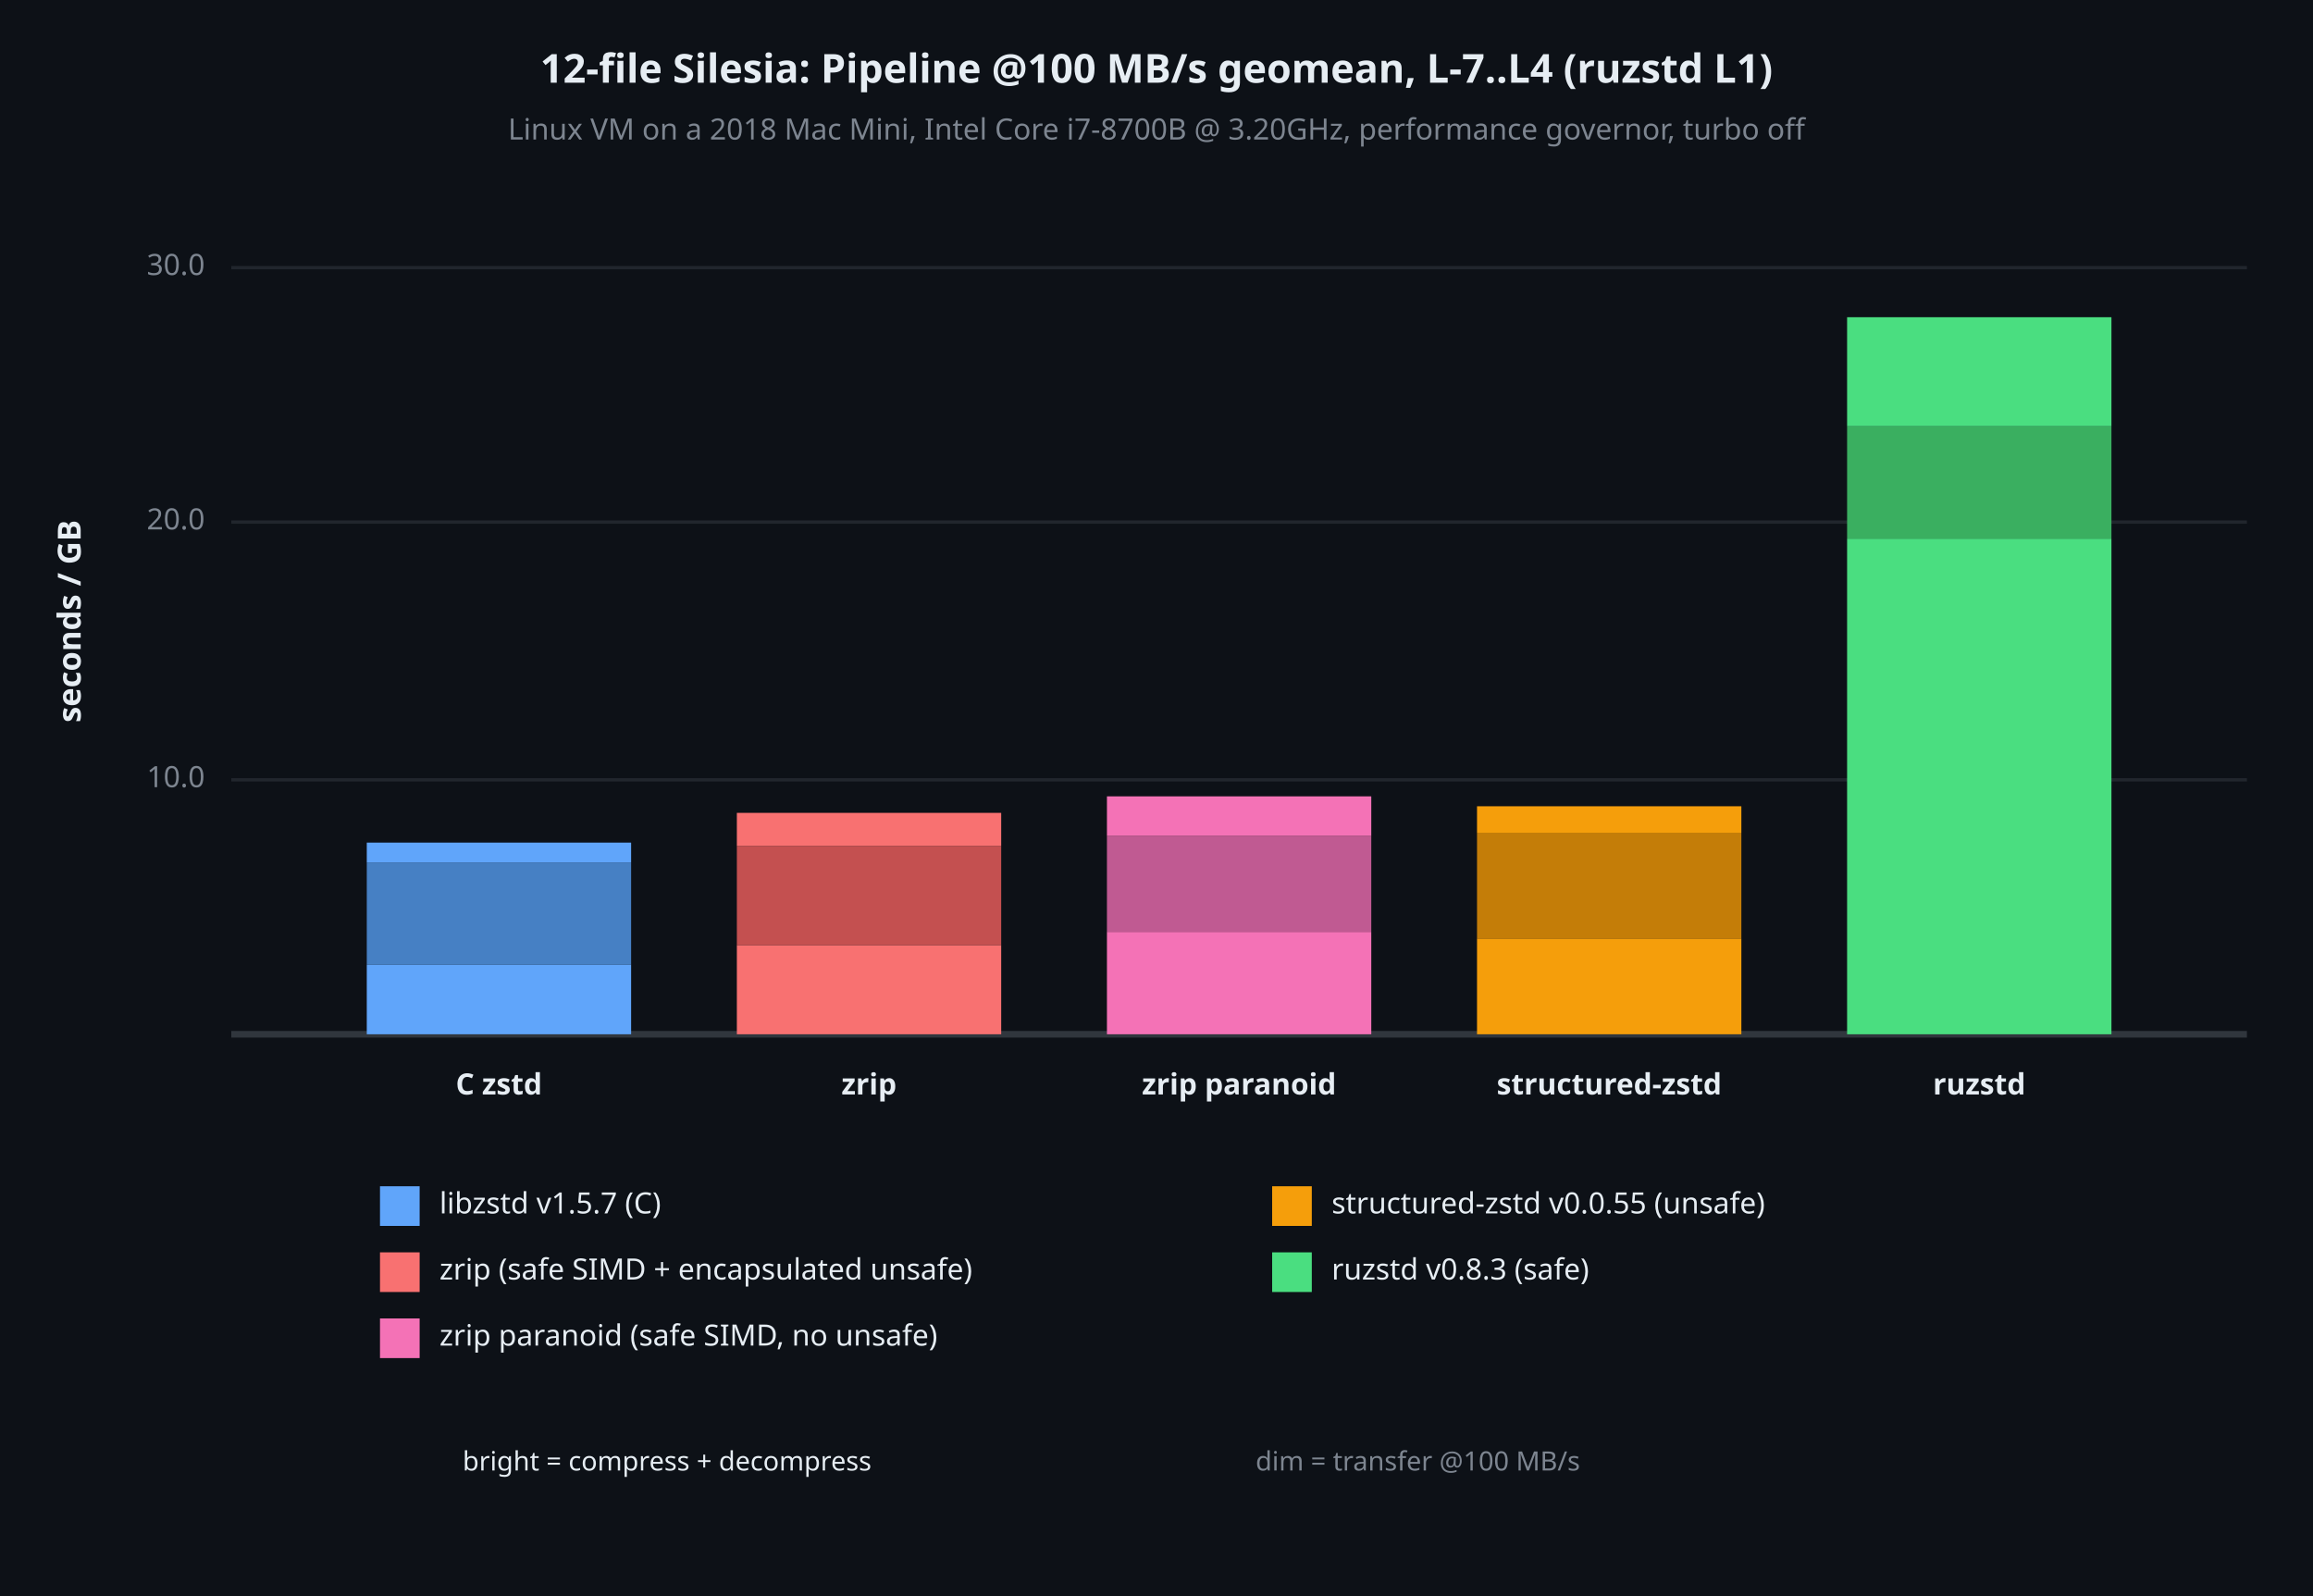
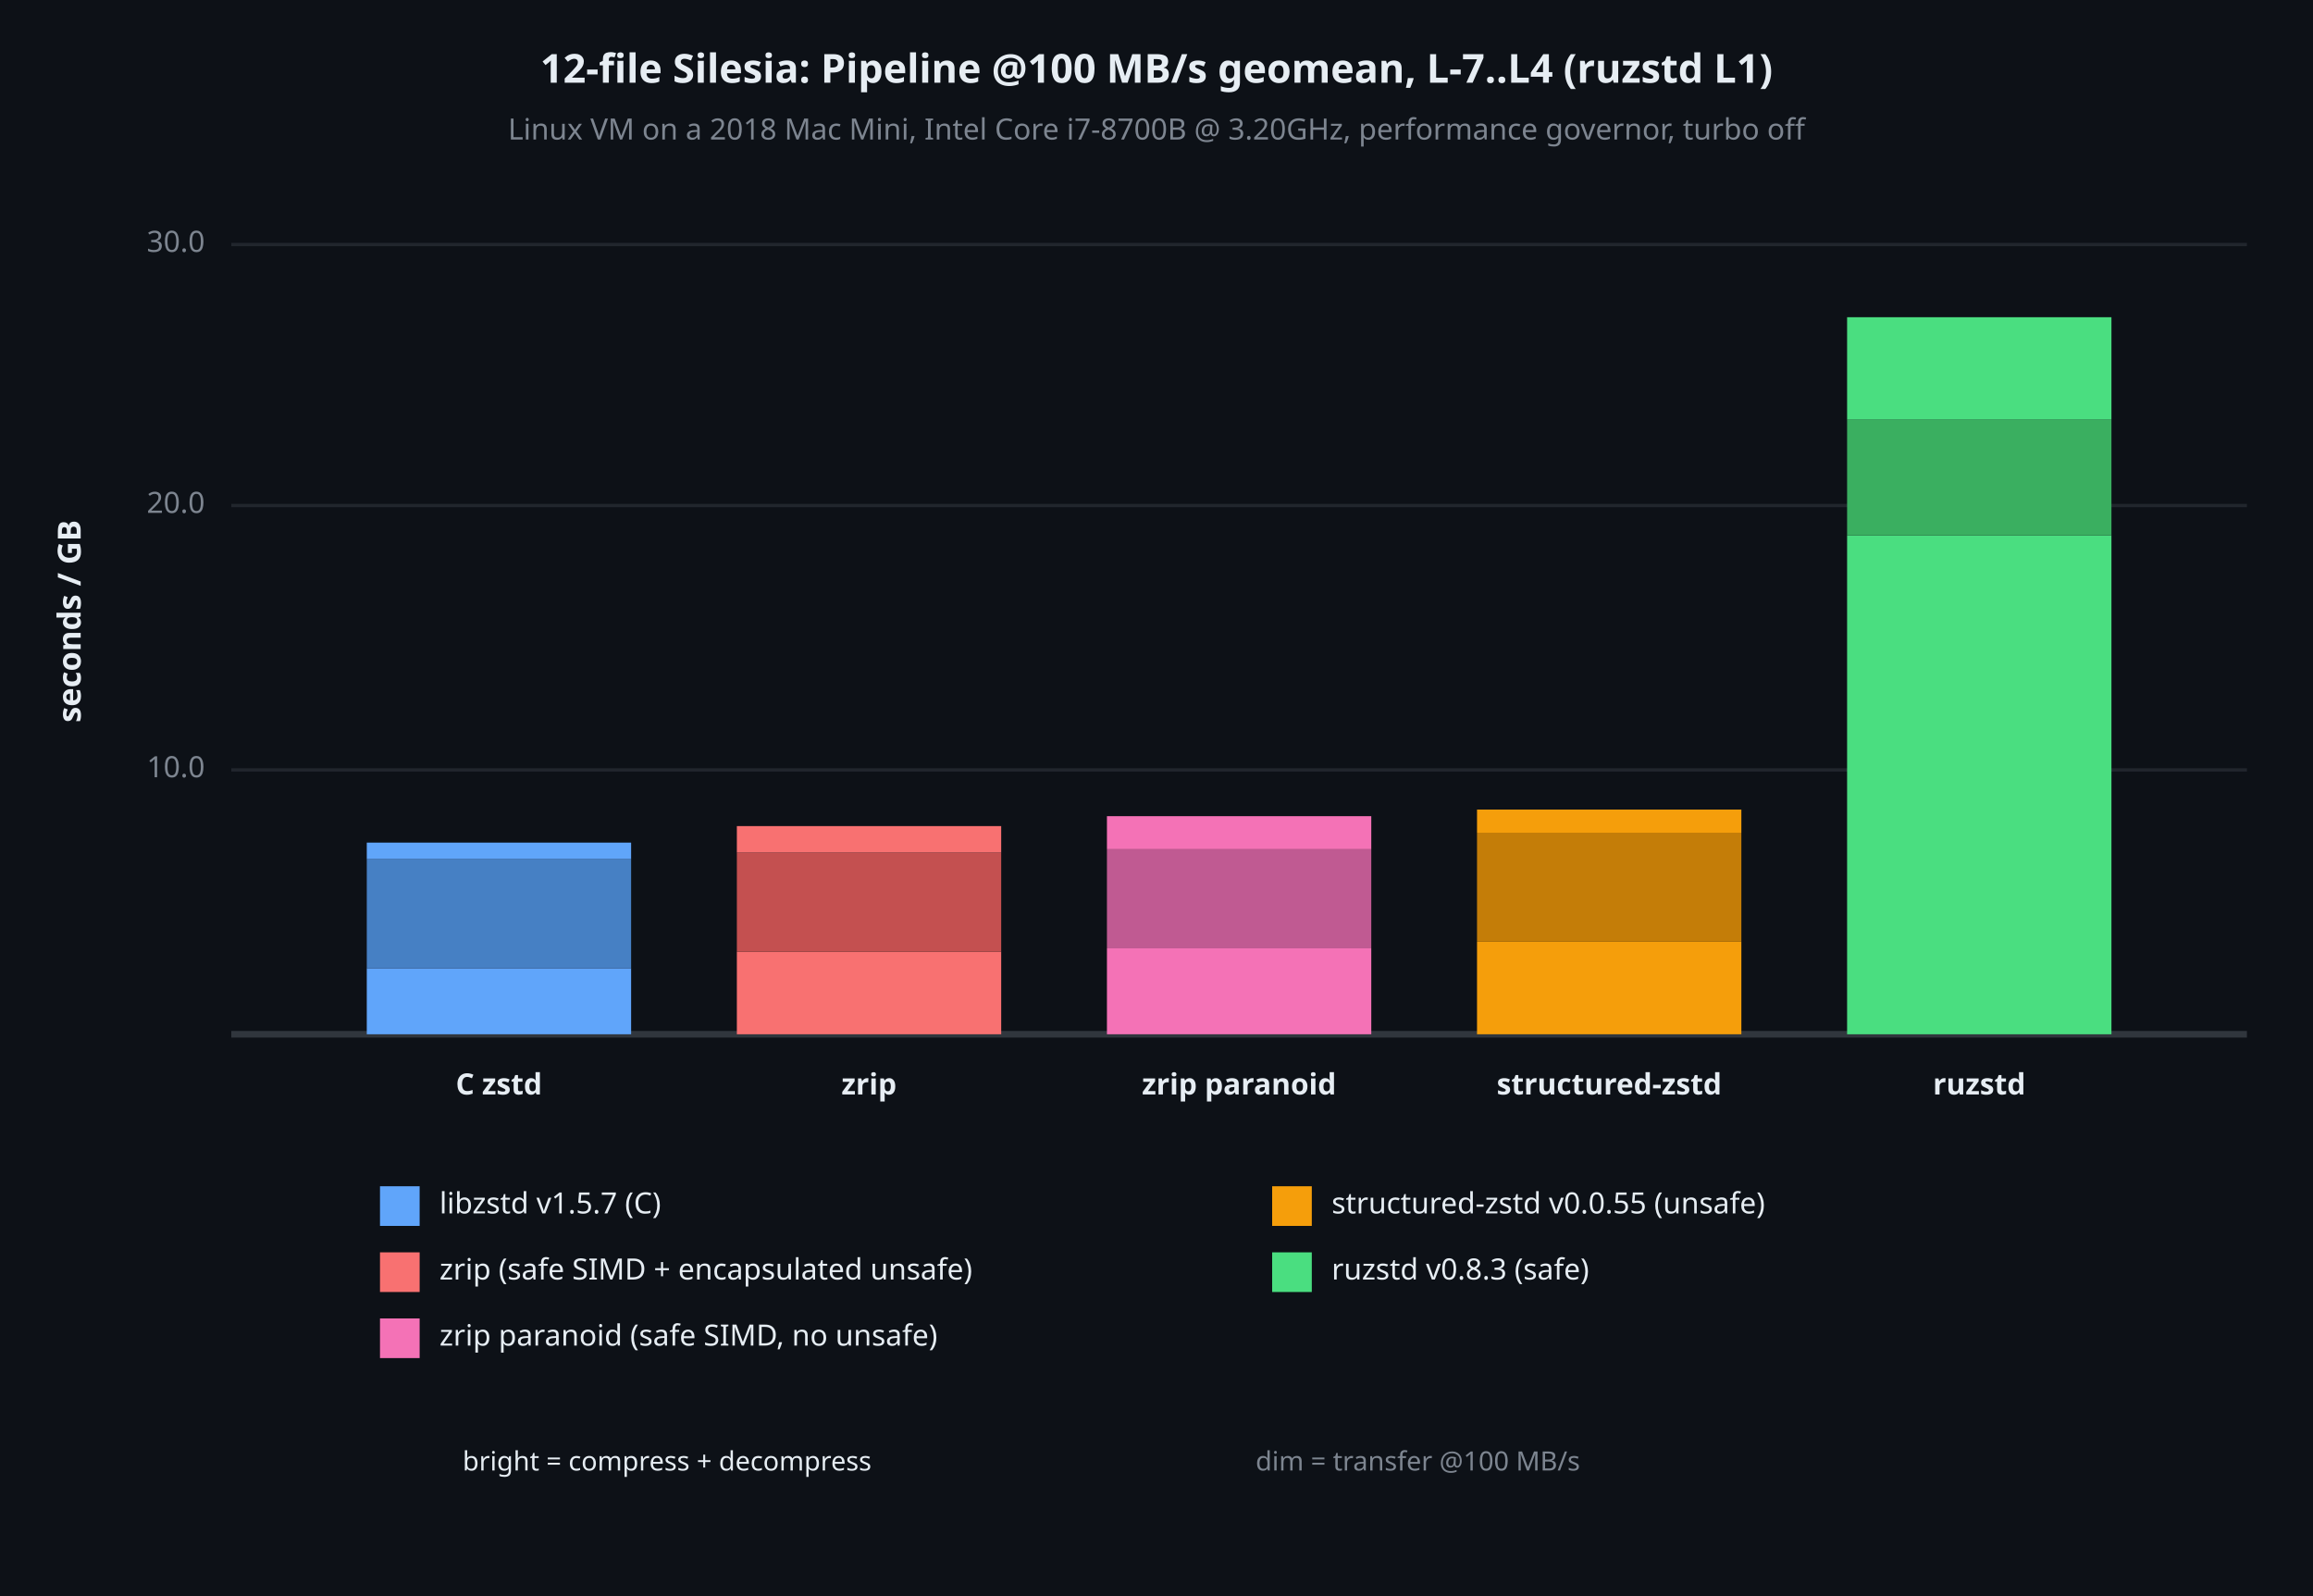
<svg xmlns="http://www.w3.org/2000/svg" viewBox="0 0 700 483" font-family="system-ui, -apple-system, sans-serif">
  <rect x="0" y="0" width="700" height="483" opacity="1" fill="#0D1117" stroke="none" />
  <text x="350" y="22" dy="0.5ex" text-anchor="middle" font-family="sans-serif" font-size="12.097" opacity="1" fill="#E6EDF3" font-weight="bold">
12-file Silesia: Pipeline @100 MB/s geomean, L-7..L4 (ruzstd L1)
</text>
  <text x="350" y="40" dy="0.5ex" text-anchor="middle" font-family="sans-serif" font-size="8.871" opacity="1" fill="#7D8590">
Linux VM on a 2018 Mac Mini, Intel Core i7-8700B @ 3.20GHz, performance governor, turbo off
</text>
  <text x="22" y="188" dy="0.5ex" text-anchor="middle" font-family="sans-serif" font-size="9.677" opacity="1" fill="#E6EDF3" font-weight="bold" transform="rotate(270, 22, 188)">
seconds / GB
</text>
-   <polyline fill="none" opacity="1" stroke="#21262D" stroke-width="1" points="70,236 680,236 " />
-   <text x="62" y="236" dy="0.5ex" text-anchor="end" font-family="sans-serif" font-size="8.871" opacity="1" fill="#7D8590">
+   <polyline fill="none" opacity="1" stroke="#21262D" stroke-width="1" points="70,233 680,233 " />
+   <text x="62" y="233" dy="0.5ex" text-anchor="end" font-family="sans-serif" font-size="8.871" opacity="1" fill="#7D8590">
10.0
</text>
-   <polyline fill="none" opacity="1" stroke="#21262D" stroke-width="1" points="70,158 680,158 " />
-   <text x="62" y="158" dy="0.5ex" text-anchor="end" font-family="sans-serif" font-size="8.871" opacity="1" fill="#7D8590">
+   <polyline fill="none" opacity="1" stroke="#21262D" stroke-width="1" points="70,153 680,153 " />
+   <text x="62" y="153" dy="0.5ex" text-anchor="end" font-family="sans-serif" font-size="8.871" opacity="1" fill="#7D8590">
20.0
</text>
-   <polyline fill="none" opacity="1" stroke="#21262D" stroke-width="1" points="70,81 680,81 " />
-   <text x="62" y="81" dy="0.5ex" text-anchor="end" font-family="sans-serif" font-size="8.871" opacity="1" fill="#7D8590">
+   <polyline fill="none" opacity="1" stroke="#21262D" stroke-width="1" points="70,74 680,74 " />
+   <text x="62" y="74" dy="0.5ex" text-anchor="end" font-family="sans-serif" font-size="8.871" opacity="1" fill="#7D8590">
30.0
</text>
  <polyline fill="none" opacity="1" stroke="#30363D" stroke-width="2" points="70,313 680,313 " />
-   <rect x="111" y="292" width="80" height="21" opacity="1" fill="#60A5FA" stroke="none" />
-   <rect x="111" y="261" width="80" height="31" opacity="1" fill="#4680C4" stroke="none" />
-   <rect x="111" y="255" width="80" height="6" opacity="1" fill="#60A5FA" stroke="none" />
+   <rect x="111" y="293" width="80" height="20" opacity="1" fill="#60A5FA" stroke="none" />
+   <rect x="111" y="260" width="80" height="33" opacity="1" fill="#4680C4" stroke="none" />
+   <rect x="111" y="255" width="80" height="5" opacity="1" fill="#60A5FA" stroke="none" />
  <text x="151" y="329" dy="0.5ex" text-anchor="middle" font-family="sans-serif" font-size="8.871" opacity="1" fill="#E6EDF3" font-weight="bold">
C zstd
</text>
-   <rect x="223" y="286" width="80" height="27" opacity="1" fill="#F87171" stroke="none" />
-   <rect x="223" y="256" width="80" height="30" opacity="1" fill="#C45050" stroke="none" />
-   <rect x="223" y="246" width="80" height="10" opacity="1" fill="#F87171" stroke="none" />
+   <rect x="223" y="288" width="80" height="25" opacity="1" fill="#F87171" stroke="none" />
+   <rect x="223" y="258" width="80" height="30" opacity="1" fill="#C45050" stroke="none" />
+   <rect x="223" y="250" width="80" height="8" opacity="1" fill="#F87171" stroke="none" />
  <text x="263" y="329" dy="0.5ex" text-anchor="middle" font-family="sans-serif" font-size="8.871" opacity="1" fill="#E6EDF3" font-weight="bold">
zrip
</text>
-   <rect x="335" y="282" width="80" height="31" opacity="1" fill="#F472B6" stroke="none" />
-   <rect x="335" y="253" width="80" height="29" opacity="1" fill="#C05A92" stroke="none" />
-   <rect x="335" y="241" width="80" height="12" opacity="1" fill="#F472B6" stroke="none" />
+   <rect x="335" y="287" width="80" height="26" opacity="1" fill="#F472B6" stroke="none" />
+   <rect x="335" y="257" width="80" height="30" opacity="1" fill="#C05A92" stroke="none" />
+   <rect x="335" y="247" width="80" height="10" opacity="1" fill="#F472B6" stroke="none" />
  <text x="375" y="329" dy="0.5ex" text-anchor="middle" font-family="sans-serif" font-size="8.871" opacity="1" fill="#E6EDF3" font-weight="bold">
zrip paranoid
</text>
-   <rect x="447" y="284" width="80" height="29" opacity="1" fill="#F59E0B" stroke="none" />
-   <rect x="447" y="252" width="80" height="32" opacity="1" fill="#C47D08" stroke="none" />
-   <rect x="447" y="244" width="80" height="8" opacity="1" fill="#F59E0B" stroke="none" />
+   <rect x="447" y="285" width="80" height="28" opacity="1" fill="#F59E0B" stroke="none" />
+   <rect x="447" y="252" width="80" height="33" opacity="1" fill="#C47D08" stroke="none" />
+   <rect x="447" y="245" width="80" height="7" opacity="1" fill="#F59E0B" stroke="none" />
  <text x="487" y="329" dy="0.5ex" text-anchor="middle" font-family="sans-serif" font-size="8.871" opacity="1" fill="#E6EDF3" font-weight="bold">
structured-zstd
</text>
-   <rect x="559" y="163" width="80" height="150" opacity="1" fill="#4ADE80" stroke="none" />
-   <rect x="559" y="129" width="80" height="34" opacity="1" fill="#3AAF60" stroke="none" />
-   <rect x="559" y="96" width="80" height="33" opacity="1" fill="#4ADE80" stroke="none" />
+   <rect x="559" y="162" width="80" height="151" opacity="1" fill="#4ADE80" stroke="none" />
+   <rect x="559" y="127" width="80" height="35" opacity="1" fill="#3AAF60" stroke="none" />
+   <rect x="559" y="96" width="80" height="31" opacity="1" fill="#4ADE80" stroke="none" />
  <text x="599" y="329" dy="0.5ex" text-anchor="middle" font-family="sans-serif" font-size="8.871" opacity="1" fill="#E6EDF3" font-weight="bold">
ruzstd
</text>
  <rect x="115" y="359" width="12" height="12" opacity="1" fill="#60A5FA" stroke="none" />
  <text x="133" y="365" dy="0.5ex" text-anchor="start" font-family="sans-serif" font-size="8.871" opacity="1" fill="#E6EDF3">
libzstd v1.5.7 (C)
</text>
  <rect x="115" y="379" width="12" height="12" opacity="1" fill="#F87171" stroke="none" />
  <text x="133" y="385" dy="0.5ex" text-anchor="start" font-family="sans-serif" font-size="8.871" opacity="1" fill="#E6EDF3">
zrip (safe SIMD + encapsulated unsafe)
</text>
  <rect x="115" y="399" width="12" height="12" opacity="1" fill="#F472B6" stroke="none" />
  <text x="133" y="405" dy="0.5ex" text-anchor="start" font-family="sans-serif" font-size="8.871" opacity="1" fill="#E6EDF3">
zrip paranoid (safe SIMD, no unsafe)
</text>
  <rect x="385" y="359" width="12" height="12" opacity="1" fill="#F59E0B" stroke="none" />
  <text x="403" y="365" dy="0.5ex" text-anchor="start" font-family="sans-serif" font-size="8.871" opacity="1" fill="#E6EDF3">
structured-zstd v0.0.55 (unsafe)
</text>
  <rect x="385" y="379" width="12" height="12" opacity="1" fill="#4ADE80" stroke="none" />
  <text x="403" y="385" dy="0.5ex" text-anchor="start" font-family="sans-serif" font-size="8.871" opacity="1" fill="#E6EDF3">
ruzstd v0.8.3 (safe)
</text>
  <text x="140" y="443" dy="0.5ex" text-anchor="start" font-family="sans-serif" font-size="8.065" opacity="1" fill="#E6EDF3">
bright = compress + decompress
</text>
  <text x="380" y="443" dy="0.5ex" text-anchor="start" font-family="sans-serif" font-size="8.065" opacity="1" fill="#7D8590">
dim = transfer @100 MB/s
</text>
</svg>
